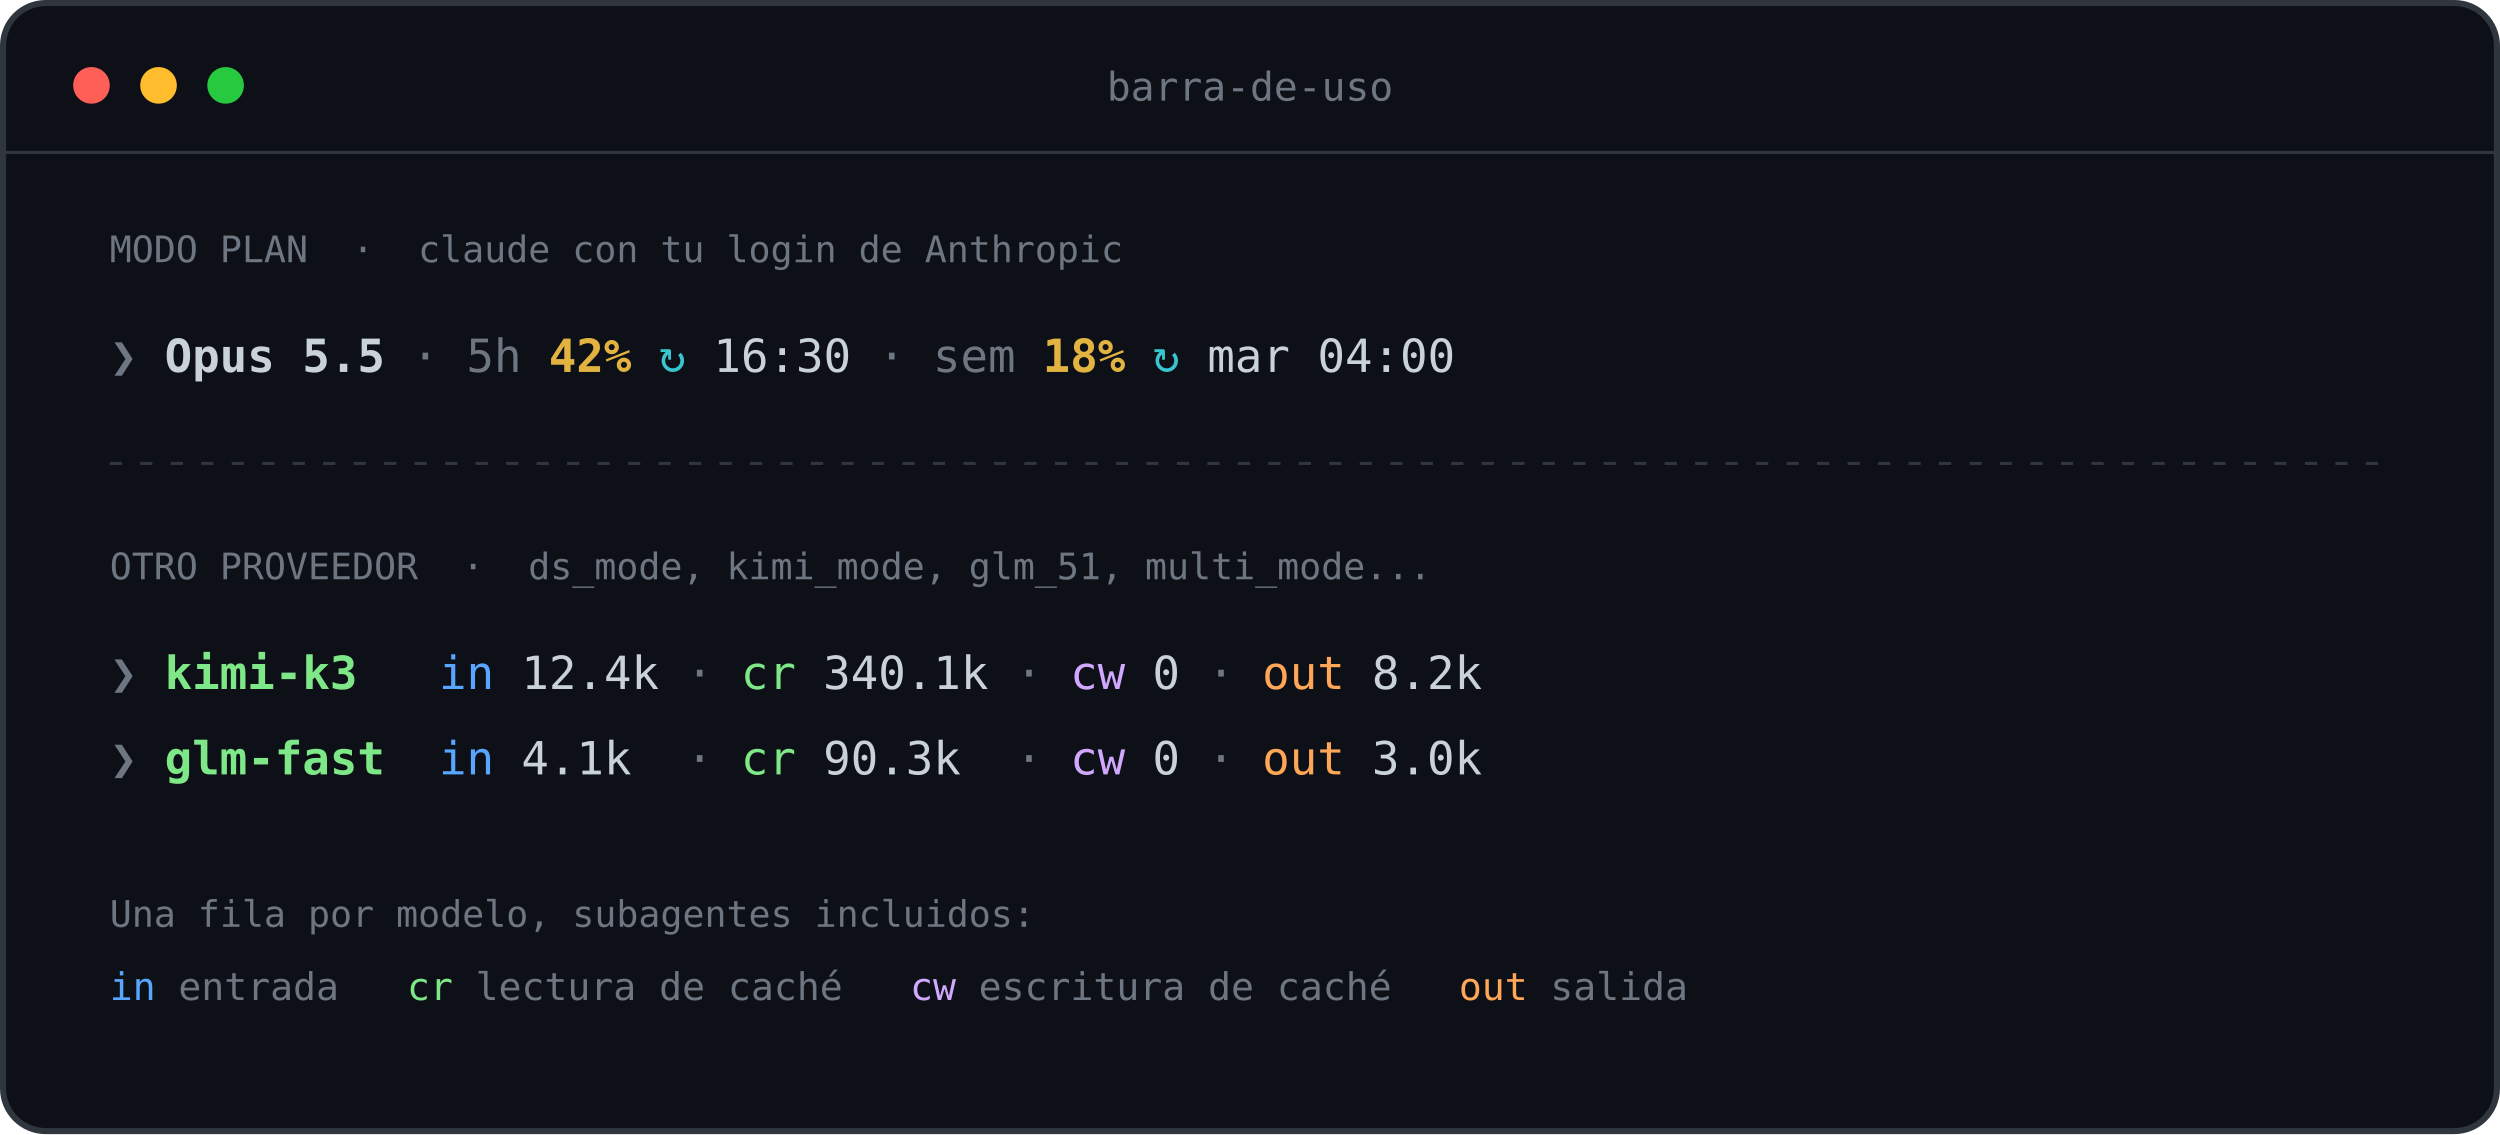
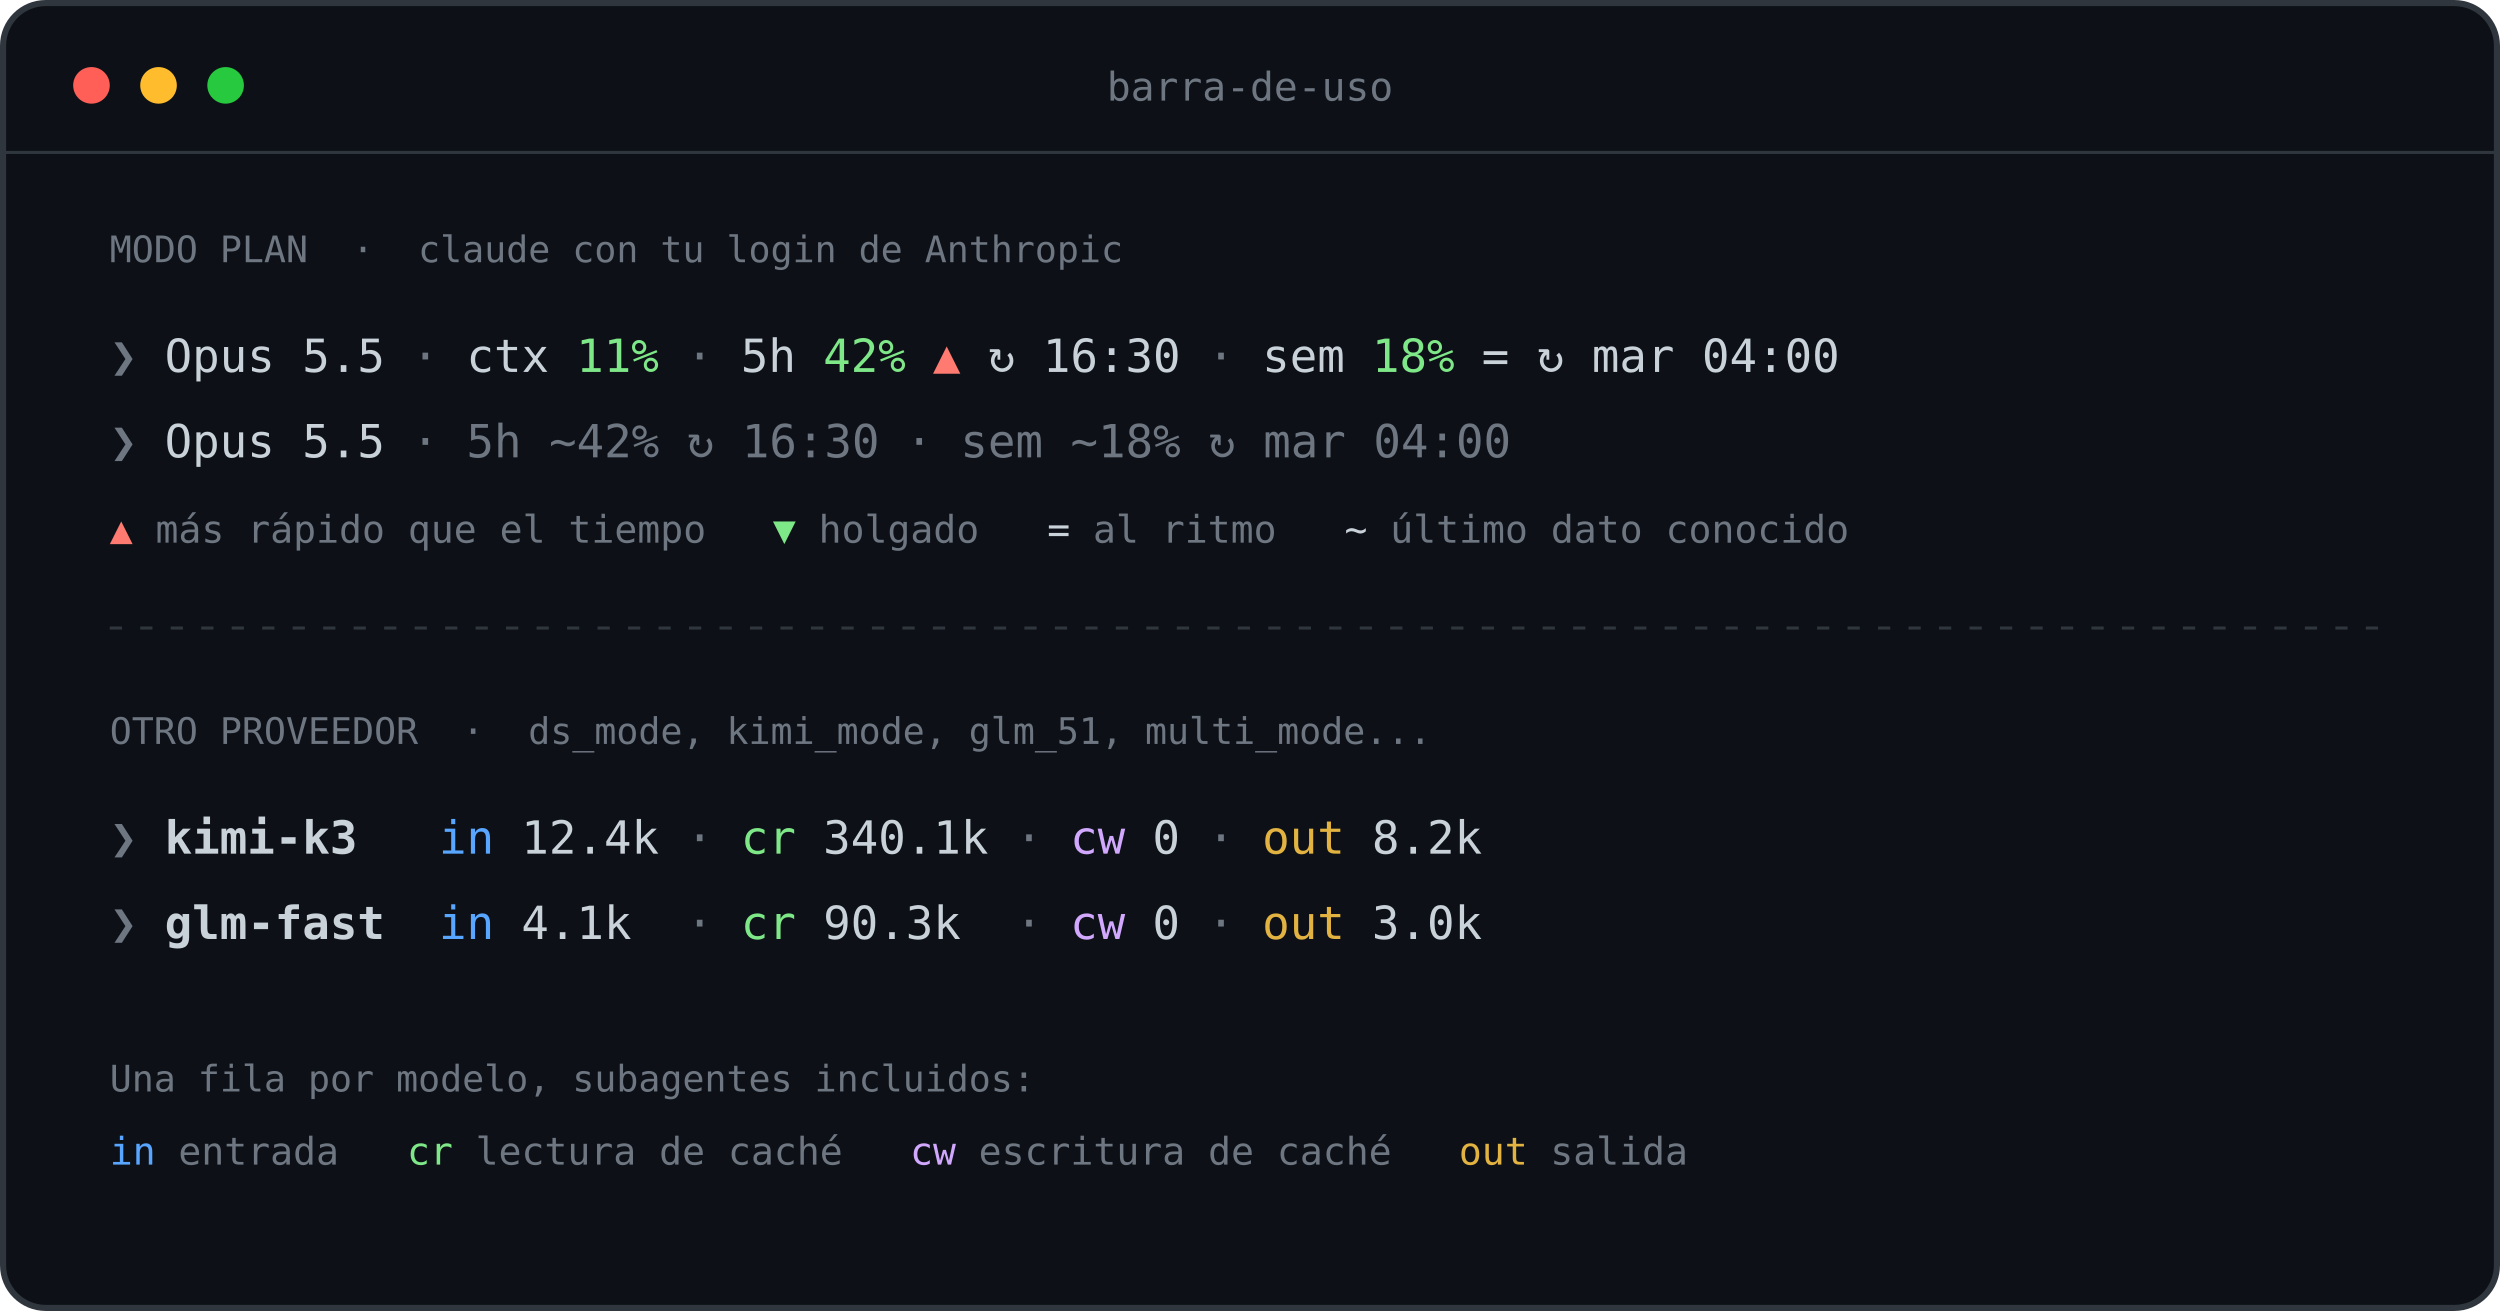
- <svg xmlns="http://www.w3.org/2000/svg" width="820" height="372" viewBox="0 0 820 372" role="img" aria-labelledby="t d">
-   <rect x="1" y="1" width="818" height="370" rx="14" fill="#0d1117" stroke="#30363d" stroke-width="2" />
+ <svg xmlns="http://www.w3.org/2000/svg" width="820" height="430" viewBox="0 0 820 430" role="img" aria-labelledby="t d">
+   <rect x="1" y="1" width="818" height="428" rx="14" fill="#0d1117" stroke="#30363d" stroke-width="2" />
  <circle cx="30" cy="28" r="6" fill="#ff5f56" />
  <circle cx="52" cy="28" r="6" fill="#ffbd2e" />
  <circle cx="74" cy="28" r="6" fill="#27c93f" />
  <text x="410" y="33" text-anchor="middle" font-family="ui-monospace, SFMono-Regular, Menlo, Consolas, 'DejaVu Sans Mono', monospace" font-size="13" fill="#6e7681">barra-de-uso</text>
  <line x1="1" y1="50" x2="819" y2="50" stroke="#30363d" />
  <g font-family="ui-monospace, SFMono-Regular, Menlo, Consolas, 'DejaVu Sans Mono', monospace" xml:space="preserve">
-     <text x="36" y="86" font-size="12" fill="#6e7681" textLength="331.2" lengthAdjust="spacingAndGlyphs">MODO PLAN  ·  claude con tu login de Anthropic</text>
+     <text x="36.0" y="86" font-size="12" fill="#6e7681" textLength="331.2" lengthAdjust="spacingAndGlyphs">MODO PLAN  ·  claude con tu login de Anthropic</text>
    <text x="36.0" y="122" font-size="15" fill="#6e7681" textLength="9.0" lengthAdjust="spacingAndGlyphs">❯</text>
-     <text x="54.0" y="122" font-size="15" fill="#c9d1d9" font-weight="700" textLength="72.0" lengthAdjust="spacingAndGlyphs">Opus 5.5</text>
+     <text x="54.0" y="122" font-size="15" fill="#c9d1d9" textLength="72.0" lengthAdjust="spacingAndGlyphs">Opus 5.5</text>
    <text x="135.0" y="122" font-size="15" fill="#6e7681" textLength="9.0" lengthAdjust="spacingAndGlyphs">·</text>
-     <text x="153.0" y="122" font-size="15" fill="#6e7681" textLength="18.0" lengthAdjust="spacingAndGlyphs">5h</text>
-     <text x="180.0" y="122" font-size="15" fill="#e3b341" font-weight="700" textLength="27.0" lengthAdjust="spacingAndGlyphs">42%</text>
-     <text x="216.0" y="122" font-size="15" fill="#39c5cf" textLength="9.0" lengthAdjust="spacingAndGlyphs">↻</text>
-     <text x="234.0" y="122" font-size="15" fill="#c9d1d9" textLength="45.0" lengthAdjust="spacingAndGlyphs">16:30</text>
-     <text x="288.0" y="122" font-size="15" fill="#6e7681" textLength="9.0" lengthAdjust="spacingAndGlyphs">·</text>
-     <text x="306.0" y="122" font-size="15" fill="#6e7681" textLength="27.0" lengthAdjust="spacingAndGlyphs">sem</text>
-     <text x="342.0" y="122" font-size="15" fill="#e3b341" font-weight="700" textLength="27.0" lengthAdjust="spacingAndGlyphs">18%</text>
-     <text x="378.0" y="122" font-size="15" fill="#39c5cf" textLength="9.0" lengthAdjust="spacingAndGlyphs">↻</text>
-     <text x="396.0" y="122" font-size="15" fill="#c9d1d9" textLength="81.0" lengthAdjust="spacingAndGlyphs">mar 04:00</text>
-     <line x1="36" y1="152" x2="784" y2="152" stroke="#30363d" stroke-dasharray="4 6" />
-     <text x="36" y="190" font-size="12" fill="#6e7681" textLength="432.0" lengthAdjust="spacingAndGlyphs">OTRO PROVEEDOR  ·  ds_mode, kimi_mode, glm_51, multi_mode...</text>
-     <text x="36.0" y="226" font-size="15" fill="#6e7681" textLength="9.0" lengthAdjust="spacingAndGlyphs">❯</text>
-     <text x="54.0" y="226" font-size="15" fill="#7ee787" font-weight="700" textLength="63.0" lengthAdjust="spacingAndGlyphs">kimi-k3</text>
-     <text x="144.0" y="226" font-size="15" fill="#58a6ff" textLength="18.0" lengthAdjust="spacingAndGlyphs">in</text>
-     <text x="171.0" y="226" font-size="15" fill="#c9d1d9" textLength="45.0" lengthAdjust="spacingAndGlyphs">12.4k</text>
-     <text x="225.0" y="226" font-size="15" fill="#6e7681" textLength="9.0" lengthAdjust="spacingAndGlyphs">·</text>
-     <text x="243.0" y="226" font-size="15" fill="#7ee787" textLength="18.0" lengthAdjust="spacingAndGlyphs">cr</text>
-     <text x="270.0" y="226" font-size="15" fill="#c9d1d9" textLength="54.0" lengthAdjust="spacingAndGlyphs">340.1k</text>
-     <text x="333.0" y="226" font-size="15" fill="#6e7681" textLength="9.0" lengthAdjust="spacingAndGlyphs">·</text>
-     <text x="351.0" y="226" font-size="15" fill="#d2a8ff" textLength="18.0" lengthAdjust="spacingAndGlyphs">cw</text>
-     <text x="378.0" y="226" font-size="15" fill="#c9d1d9" textLength="9.0" lengthAdjust="spacingAndGlyphs">0</text>
-     <text x="396.0" y="226" font-size="15" fill="#6e7681" textLength="9.0" lengthAdjust="spacingAndGlyphs">·</text>
-     <text x="414.0" y="226" font-size="15" fill="#ffa657" textLength="27.0" lengthAdjust="spacingAndGlyphs">out</text>
-     <text x="450.0" y="226" font-size="15" fill="#c9d1d9" textLength="36.0" lengthAdjust="spacingAndGlyphs">8.2k</text>
-     <text x="36.0" y="254" font-size="15" fill="#6e7681" textLength="9.0" lengthAdjust="spacingAndGlyphs">❯</text>
-     <text x="54.0" y="254" font-size="15" fill="#7ee787" font-weight="700" textLength="72.0" lengthAdjust="spacingAndGlyphs">glm-fast</text>
-     <text x="144.0" y="254" font-size="15" fill="#58a6ff" textLength="18.0" lengthAdjust="spacingAndGlyphs">in</text>
-     <text x="171.0" y="254" font-size="15" fill="#c9d1d9" textLength="36.0" lengthAdjust="spacingAndGlyphs">4.1k</text>
-     <text x="225.0" y="254" font-size="15" fill="#6e7681" textLength="9.0" lengthAdjust="spacingAndGlyphs">·</text>
-     <text x="243.0" y="254" font-size="15" fill="#7ee787" textLength="18.0" lengthAdjust="spacingAndGlyphs">cr</text>
-     <text x="270.0" y="254" font-size="15" fill="#c9d1d9" textLength="45.0" lengthAdjust="spacingAndGlyphs">90.3k</text>
-     <text x="333.0" y="254" font-size="15" fill="#6e7681" textLength="9.0" lengthAdjust="spacingAndGlyphs">·</text>
-     <text x="351.0" y="254" font-size="15" fill="#d2a8ff" textLength="18.0" lengthAdjust="spacingAndGlyphs">cw</text>
-     <text x="378.0" y="254" font-size="15" fill="#c9d1d9" textLength="9.0" lengthAdjust="spacingAndGlyphs">0</text>
-     <text x="396.0" y="254" font-size="15" fill="#6e7681" textLength="9.0" lengthAdjust="spacingAndGlyphs">·</text>
-     <text x="414.0" y="254" font-size="15" fill="#ffa657" textLength="27.0" lengthAdjust="spacingAndGlyphs">out</text>
-     <text x="450.0" y="254" font-size="15" fill="#c9d1d9" textLength="36.0" lengthAdjust="spacingAndGlyphs">3.0k</text>
-     <text x="36" y="304" font-size="12" fill="#6e7681" textLength="302.4" lengthAdjust="spacingAndGlyphs">Una fila por modelo, subagentes incluidos:</text>
-     <text x="36.0" y="328" font-size="12.5" fill="#58a6ff" textLength="15.0" lengthAdjust="spacingAndGlyphs">in</text>
-     <text x="58.5" y="328" font-size="12.5" fill="#6e7681" textLength="52.5" lengthAdjust="spacingAndGlyphs">entrada</text>
-     <text x="133.5" y="328" font-size="12.5" fill="#7ee787" textLength="15.0" lengthAdjust="spacingAndGlyphs">cr</text>
-     <text x="156.0" y="328" font-size="12.5" fill="#6e7681" textLength="120.0" lengthAdjust="spacingAndGlyphs">lectura de caché</text>
-     <text x="298.5" y="328" font-size="12.5" fill="#d2a8ff" textLength="15.0" lengthAdjust="spacingAndGlyphs">cw</text>
-     <text x="321.0" y="328" font-size="12.5" fill="#6e7681" textLength="135.0" lengthAdjust="spacingAndGlyphs">escritura de caché</text>
-     <text x="478.5" y="328" font-size="12.5" fill="#ffa657" textLength="22.5" lengthAdjust="spacingAndGlyphs">out</text>
-     <text x="508.5" y="328" font-size="12.5" fill="#6e7681" textLength="45.0" lengthAdjust="spacingAndGlyphs">salida</text>
+     <text x="153.0" y="122" font-size="15" fill="#c9d1d9" textLength="27.0" lengthAdjust="spacingAndGlyphs">ctx</text>
+     <text x="189.0" y="122" font-size="15" fill="#7ee787" textLength="27.0" lengthAdjust="spacingAndGlyphs">11%</text>
+     <text x="225.0" y="122" font-size="15" fill="#6e7681" textLength="9.0" lengthAdjust="spacingAndGlyphs">·</text>
+     <text x="243.0" y="122" font-size="15" fill="#c9d1d9" textLength="18.0" lengthAdjust="spacingAndGlyphs">5h</text>
+     <text x="270.0" y="122" font-size="15" fill="#7ee787" textLength="27.0" lengthAdjust="spacingAndGlyphs">42%</text>
+     <text x="306.0" y="122" font-size="15" fill="#ff7b72" textLength="9.0" lengthAdjust="spacingAndGlyphs">▲</text>
+     <text x="324.0" y="122" font-size="15" fill="#c9d1d9" textLength="63.0" lengthAdjust="spacingAndGlyphs">↻ 16:30</text>
+     <text x="396.0" y="122" font-size="15" fill="#6e7681" textLength="9.0" lengthAdjust="spacingAndGlyphs">·</text>
+     <text x="414.0" y="122" font-size="15" fill="#c9d1d9" textLength="27.0" lengthAdjust="spacingAndGlyphs">sem</text>
+     <text x="450.0" y="122" font-size="15" fill="#7ee787" textLength="27.0" lengthAdjust="spacingAndGlyphs">18%</text>
+     <text x="486.0" y="122" font-size="15" fill="#c9d1d9" textLength="117.0" lengthAdjust="spacingAndGlyphs">= ↻ mar 04:00</text>
+     <text x="36.0" y="150" font-size="15" fill="#6e7681" textLength="9.0" lengthAdjust="spacingAndGlyphs">❯</text>
+     <text x="54.0" y="150" font-size="15" fill="#c9d1d9" textLength="72.0" lengthAdjust="spacingAndGlyphs">Opus 5.5</text>
+     <text x="135.0" y="150" font-size="15" fill="#6e7681" textLength="9.0" lengthAdjust="spacingAndGlyphs">·</text>
+     <text x="153.0" y="150" font-size="15" fill="#6e7681" textLength="135.0" lengthAdjust="spacingAndGlyphs">5h ~42% ↻ 16:30</text>
+     <text x="297.0" y="150" font-size="15" fill="#6e7681" textLength="9.0" lengthAdjust="spacingAndGlyphs">·</text>
+     <text x="315.0" y="150" font-size="15" fill="#6e7681" textLength="180.0" lengthAdjust="spacingAndGlyphs">sem ~18% ↻ mar 04:00</text>
+     <text x="36.0" y="178" font-size="12.5" fill="#ff7b72" textLength="7.5" lengthAdjust="spacingAndGlyphs">▲</text>
+     <text x="51.0" y="178" font-size="12.5" fill="#6e7681" textLength="180.0" lengthAdjust="spacingAndGlyphs">más rápido que el tiempo</text>
+     <text x="253.5" y="178" font-size="12.5" fill="#7ee787" textLength="7.5" lengthAdjust="spacingAndGlyphs">▼</text>
+     <text x="268.5" y="178" font-size="12.5" fill="#6e7681" textLength="52.5" lengthAdjust="spacingAndGlyphs">holgado</text>
+     <text x="343.5" y="178" font-size="12.5" fill="#c9d1d9" textLength="7.5" lengthAdjust="spacingAndGlyphs">=</text>
+     <text x="358.5" y="178" font-size="12.5" fill="#6e7681" textLength="60.0" lengthAdjust="spacingAndGlyphs">al ritmo</text>
+     <text x="441.0" y="178" font-size="12.5" fill="#c9d1d9" textLength="7.5" lengthAdjust="spacingAndGlyphs">~</text>
+     <text x="456.0" y="178" font-size="12.5" fill="#6e7681" textLength="150.0" lengthAdjust="spacingAndGlyphs">último dato conocido</text>
+     <line x1="36" y1="206" x2="784" y2="206" stroke="#30363d" stroke-dasharray="4 6" />
+     <text x="36.0" y="244" font-size="12" fill="#6e7681" textLength="432.0" lengthAdjust="spacingAndGlyphs">OTRO PROVEEDOR  ·  ds_mode, kimi_mode, glm_51, multi_mode...</text>
+     <text x="36.0" y="280" font-size="15" fill="#6e7681" textLength="9.0" lengthAdjust="spacingAndGlyphs">❯</text>
+     <text x="54.0" y="280" font-size="15" fill="#c9d1d9" font-weight="700" textLength="63.0" lengthAdjust="spacingAndGlyphs">kimi-k3</text>
+     <text x="144.0" y="280" font-size="15" fill="#58a6ff" textLength="18.0" lengthAdjust="spacingAndGlyphs">in</text>
+     <text x="171.0" y="280" font-size="15" fill="#c9d1d9" textLength="45.0" lengthAdjust="spacingAndGlyphs">12.4k</text>
+     <text x="225.0" y="280" font-size="15" fill="#6e7681" textLength="9.0" lengthAdjust="spacingAndGlyphs">·</text>
+     <text x="243.0" y="280" font-size="15" fill="#7ee787" textLength="18.0" lengthAdjust="spacingAndGlyphs">cr</text>
+     <text x="270.0" y="280" font-size="15" fill="#c9d1d9" textLength="54.0" lengthAdjust="spacingAndGlyphs">340.1k</text>
+     <text x="333.0" y="280" font-size="15" fill="#6e7681" textLength="9.0" lengthAdjust="spacingAndGlyphs">·</text>
+     <text x="351.0" y="280" font-size="15" fill="#d2a8ff" textLength="18.0" lengthAdjust="spacingAndGlyphs">cw</text>
+     <text x="378.0" y="280" font-size="15" fill="#c9d1d9" textLength="9.0" lengthAdjust="spacingAndGlyphs">0</text>
+     <text x="396.0" y="280" font-size="15" fill="#6e7681" textLength="9.0" lengthAdjust="spacingAndGlyphs">·</text>
+     <text x="414.0" y="280" font-size="15" fill="#e3b341" textLength="27.0" lengthAdjust="spacingAndGlyphs">out</text>
+     <text x="450.0" y="280" font-size="15" fill="#c9d1d9" textLength="36.0" lengthAdjust="spacingAndGlyphs">8.2k</text>
+     <text x="36.0" y="308" font-size="15" fill="#6e7681" textLength="9.0" lengthAdjust="spacingAndGlyphs">❯</text>
+     <text x="54.0" y="308" font-size="15" fill="#c9d1d9" font-weight="700" textLength="72.0" lengthAdjust="spacingAndGlyphs">glm-fast</text>
+     <text x="144.0" y="308" font-size="15" fill="#58a6ff" textLength="18.0" lengthAdjust="spacingAndGlyphs">in</text>
+     <text x="171.0" y="308" font-size="15" fill="#c9d1d9" textLength="36.0" lengthAdjust="spacingAndGlyphs">4.1k</text>
+     <text x="225.0" y="308" font-size="15" fill="#6e7681" textLength="9.0" lengthAdjust="spacingAndGlyphs">·</text>
+     <text x="243.0" y="308" font-size="15" fill="#7ee787" textLength="18.0" lengthAdjust="spacingAndGlyphs">cr</text>
+     <text x="270.0" y="308" font-size="15" fill="#c9d1d9" textLength="45.0" lengthAdjust="spacingAndGlyphs">90.3k</text>
+     <text x="333.0" y="308" font-size="15" fill="#6e7681" textLength="9.0" lengthAdjust="spacingAndGlyphs">·</text>
+     <text x="351.0" y="308" font-size="15" fill="#d2a8ff" textLength="18.0" lengthAdjust="spacingAndGlyphs">cw</text>
+     <text x="378.0" y="308" font-size="15" fill="#c9d1d9" textLength="9.0" lengthAdjust="spacingAndGlyphs">0</text>
+     <text x="396.0" y="308" font-size="15" fill="#6e7681" textLength="9.0" lengthAdjust="spacingAndGlyphs">·</text>
+     <text x="414.0" y="308" font-size="15" fill="#e3b341" textLength="27.0" lengthAdjust="spacingAndGlyphs">out</text>
+     <text x="450.0" y="308" font-size="15" fill="#c9d1d9" textLength="36.0" lengthAdjust="spacingAndGlyphs">3.0k</text>
+     <text x="36.0" y="358" font-size="12" fill="#6e7681" textLength="302.4" lengthAdjust="spacingAndGlyphs">Una fila por modelo, subagentes incluidos:</text>
+     <text x="36.0" y="382" font-size="12.5" fill="#58a6ff" textLength="15.0" lengthAdjust="spacingAndGlyphs">in</text>
+     <text x="58.5" y="382" font-size="12.5" fill="#6e7681" textLength="52.5" lengthAdjust="spacingAndGlyphs">entrada</text>
+     <text x="133.5" y="382" font-size="12.5" fill="#7ee787" textLength="15.0" lengthAdjust="spacingAndGlyphs">cr</text>
+     <text x="156.0" y="382" font-size="12.5" fill="#6e7681" textLength="120.0" lengthAdjust="spacingAndGlyphs">lectura de caché</text>
+     <text x="298.5" y="382" font-size="12.5" fill="#d2a8ff" textLength="15.0" lengthAdjust="spacingAndGlyphs">cw</text>
+     <text x="321.0" y="382" font-size="12.5" fill="#6e7681" textLength="135.0" lengthAdjust="spacingAndGlyphs">escritura de caché</text>
+     <text x="478.5" y="382" font-size="12.5" fill="#e3b341" textLength="22.5" lengthAdjust="spacingAndGlyphs">out</text>
+     <text x="508.5" y="382" font-size="12.5" fill="#6e7681" textLength="45.0" lengthAdjust="spacingAndGlyphs">salida</text>
  </g>
</svg>
